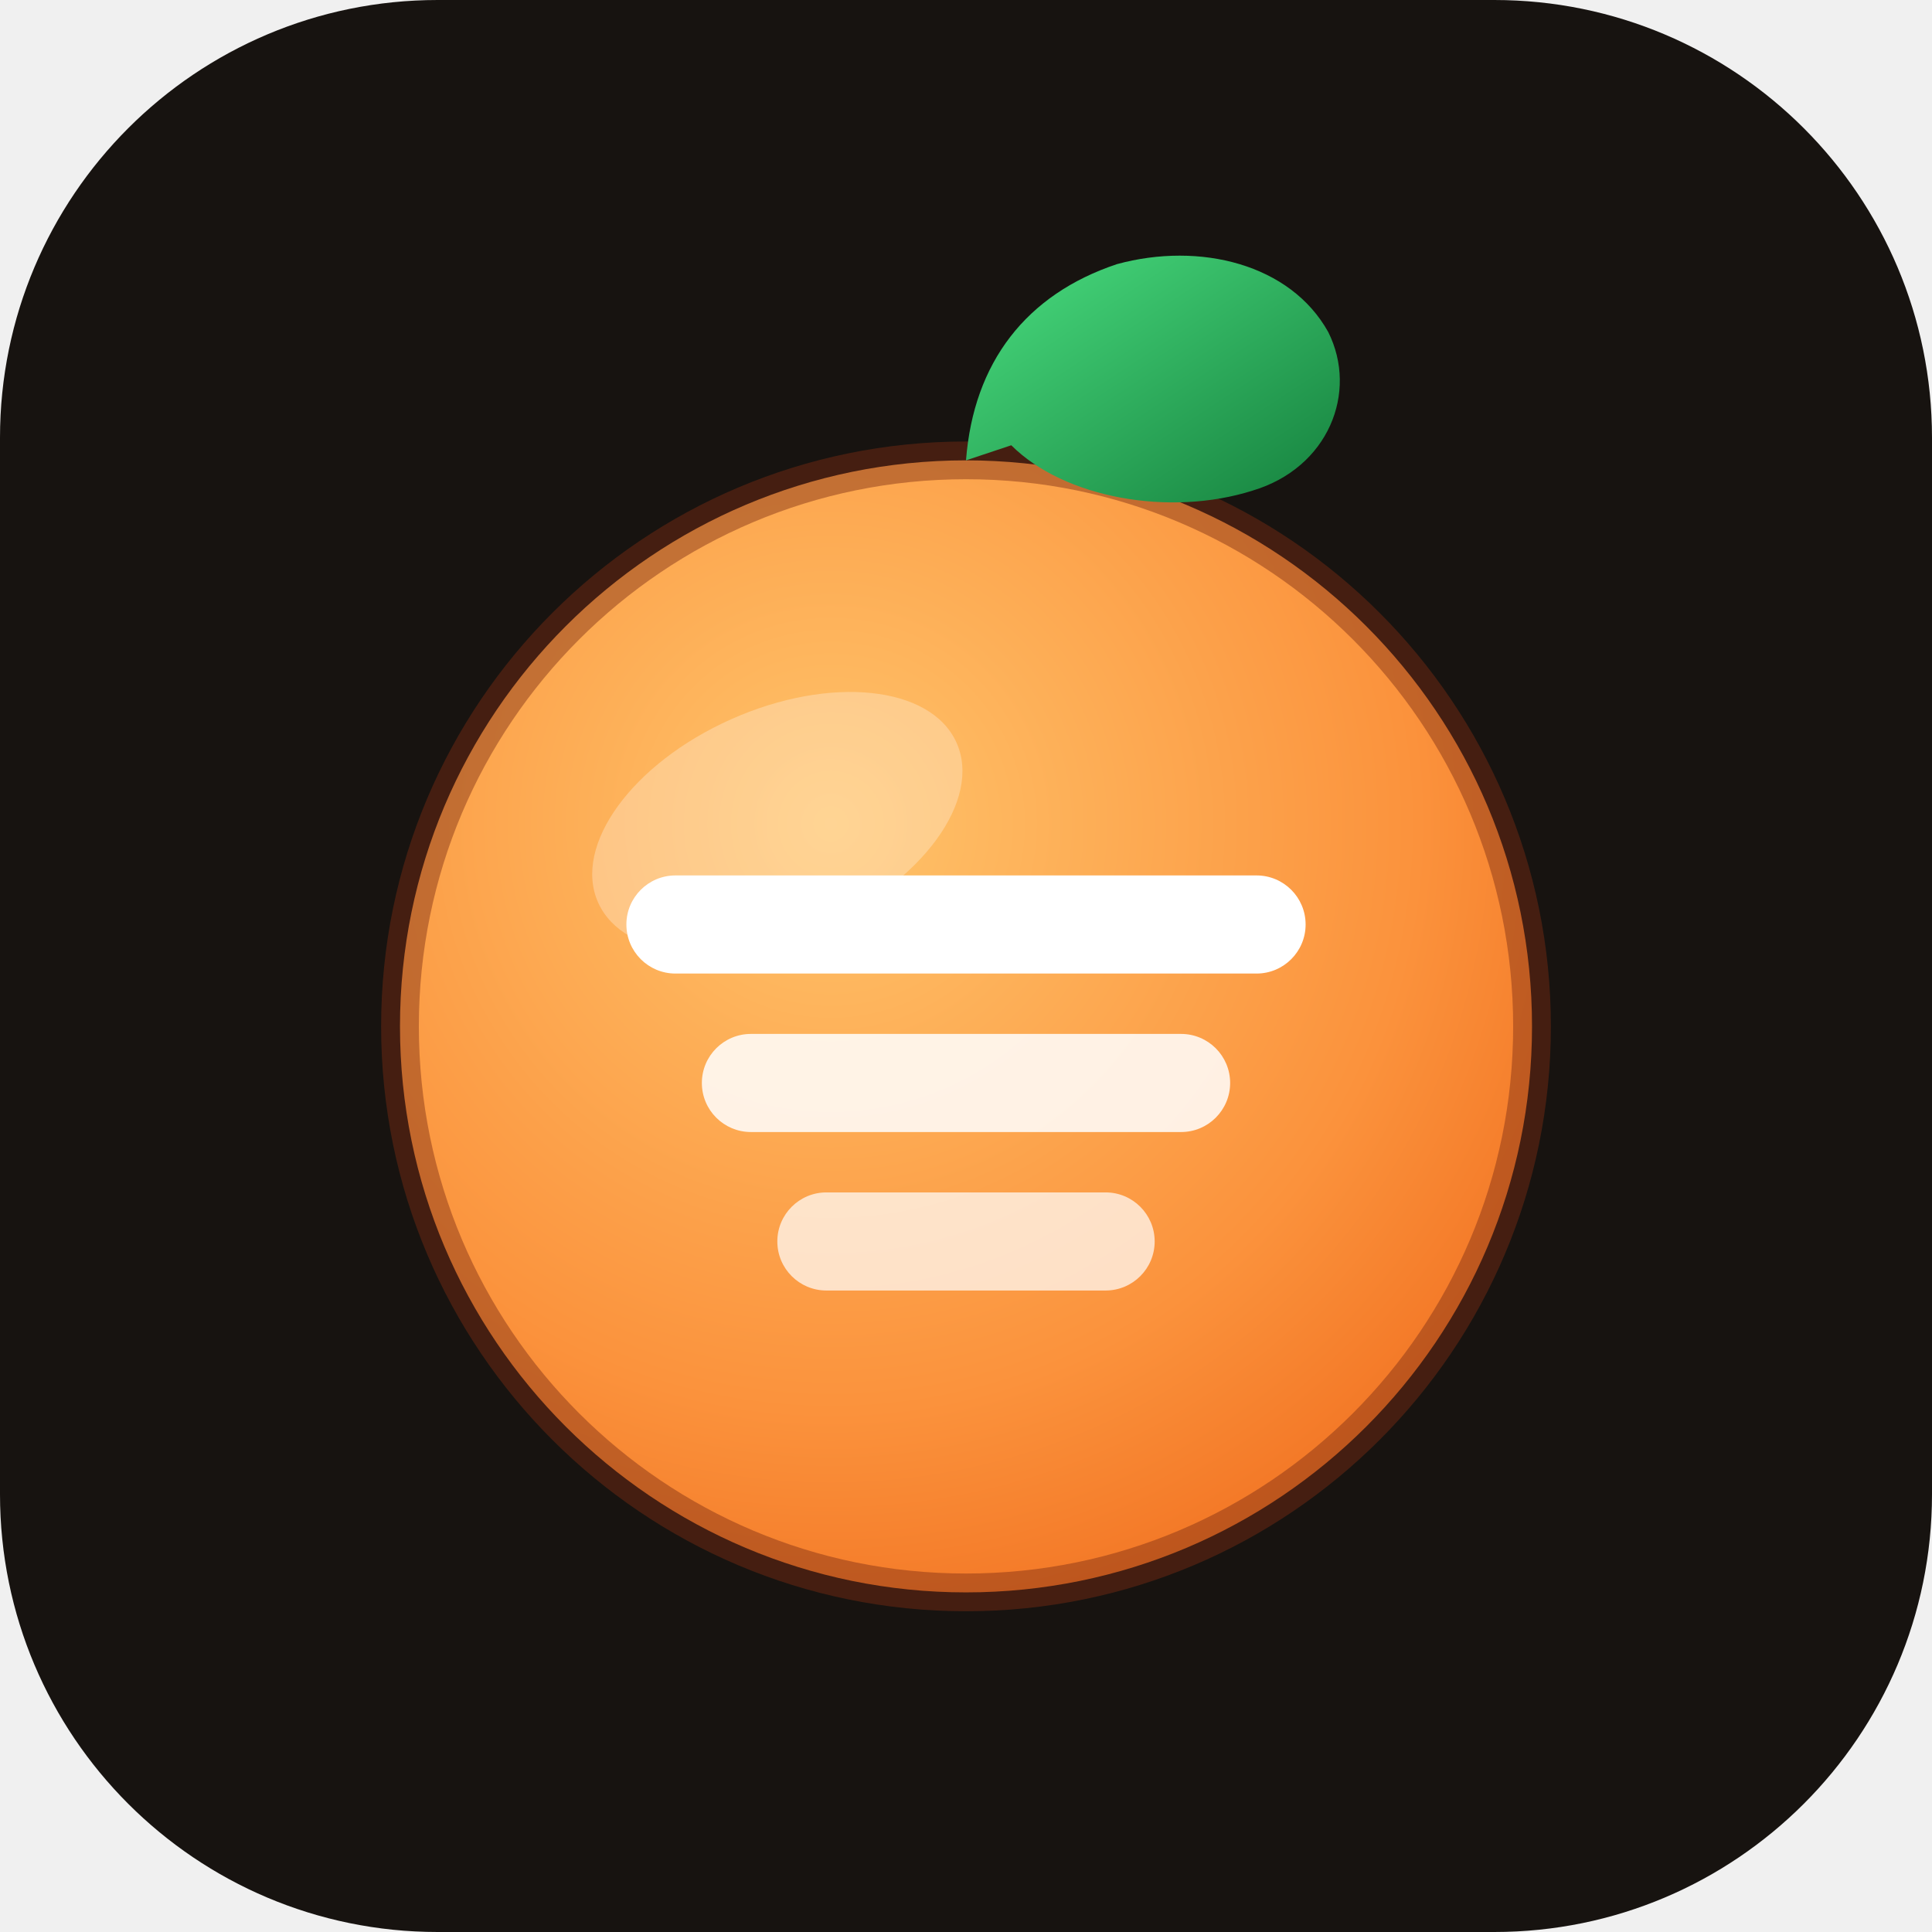
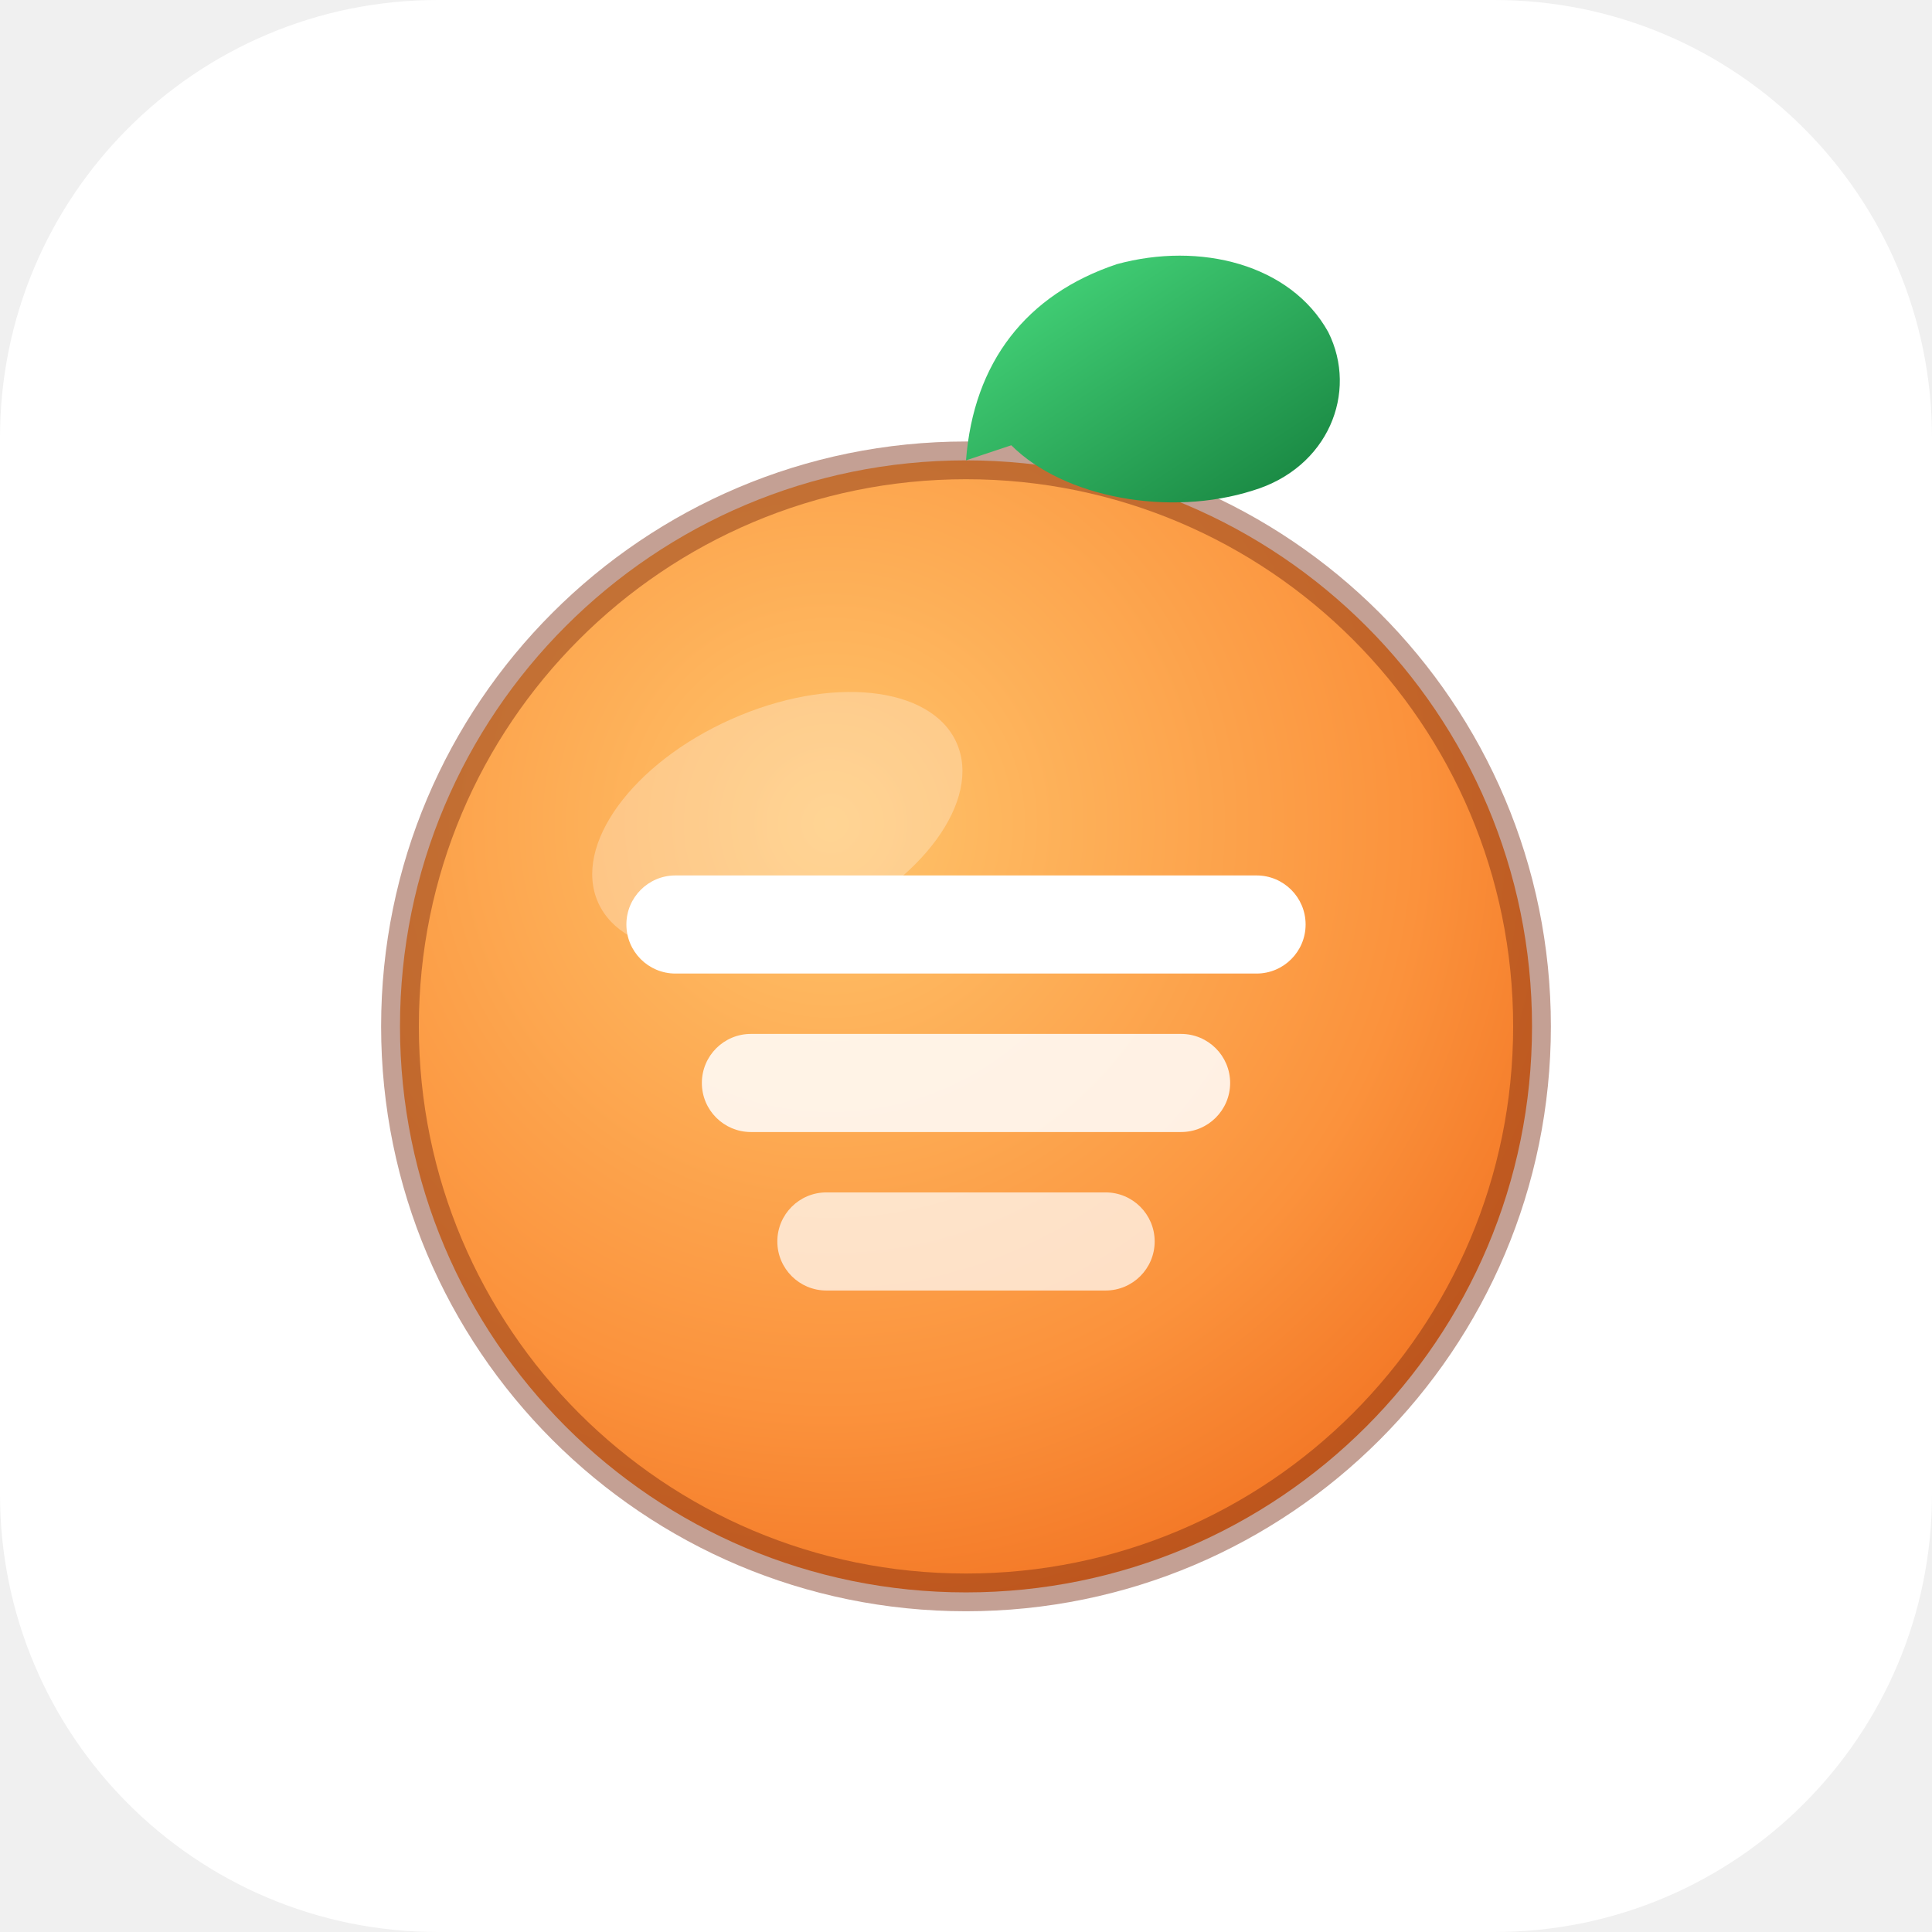
<svg xmlns="http://www.w3.org/2000/svg" width="512" height="512" viewBox="0 0 512 512" fill="none">
  <defs>
    <radialGradient id="orangeBody" cx="0.38" cy="0.32" r="0.95" gradientUnits="objectBoundingBox">
      <stop offset="0" stop-color="#FFC46B" />
      <stop offset="0.55" stop-color="#FB923C" />
      <stop offset="1" stop-color="#EA580C" />
    </radialGradient>
    <linearGradient id="leafGrad" x1="0" y1="0" x2="1" y2="1" gradientUnits="objectBoundingBox">
      <stop offset="0" stop-color="#4ADE80" />
      <stop offset="1" stop-color="#15803D" />
    </linearGradient>
  </defs>
-   <rect width="512" height="512" rx="116" fill="#171310" />
+   <rect width="512" height="512" rx="116" fill="#FFFFFF" />
  <circle cx="256" cy="272" r="150" fill="url(#orangeBody)" />
  <circle cx="256" cy="272" r="150" fill="none" stroke="#7C2D12" stroke-opacity="0.45" stroke-width="10" />
  <ellipse cx="206" cy="218" rx="52" ry="30" fill="#FFFFFF" opacity="0.28" transform="rotate(-24 206 218)" />
  <path d="M256 122 C 258 96, 272 78, 296 70 C 318 64, 342 70, 352 88 C 360 104, 352 124, 332 130 C 310 137, 282 132, 268 118" fill="url(#leafGrad)" />
  <rect x="166" y="232" width="180" height="26" rx="13" fill="#FFFFFF" />
  <rect x="186" y="274" width="140" height="26" rx="13" fill="#FFFFFF" opacity="0.85" />
  <rect x="206" y="316" width="100" height="26" rx="13" fill="#FFFFFF" opacity="0.7" />
</svg>
